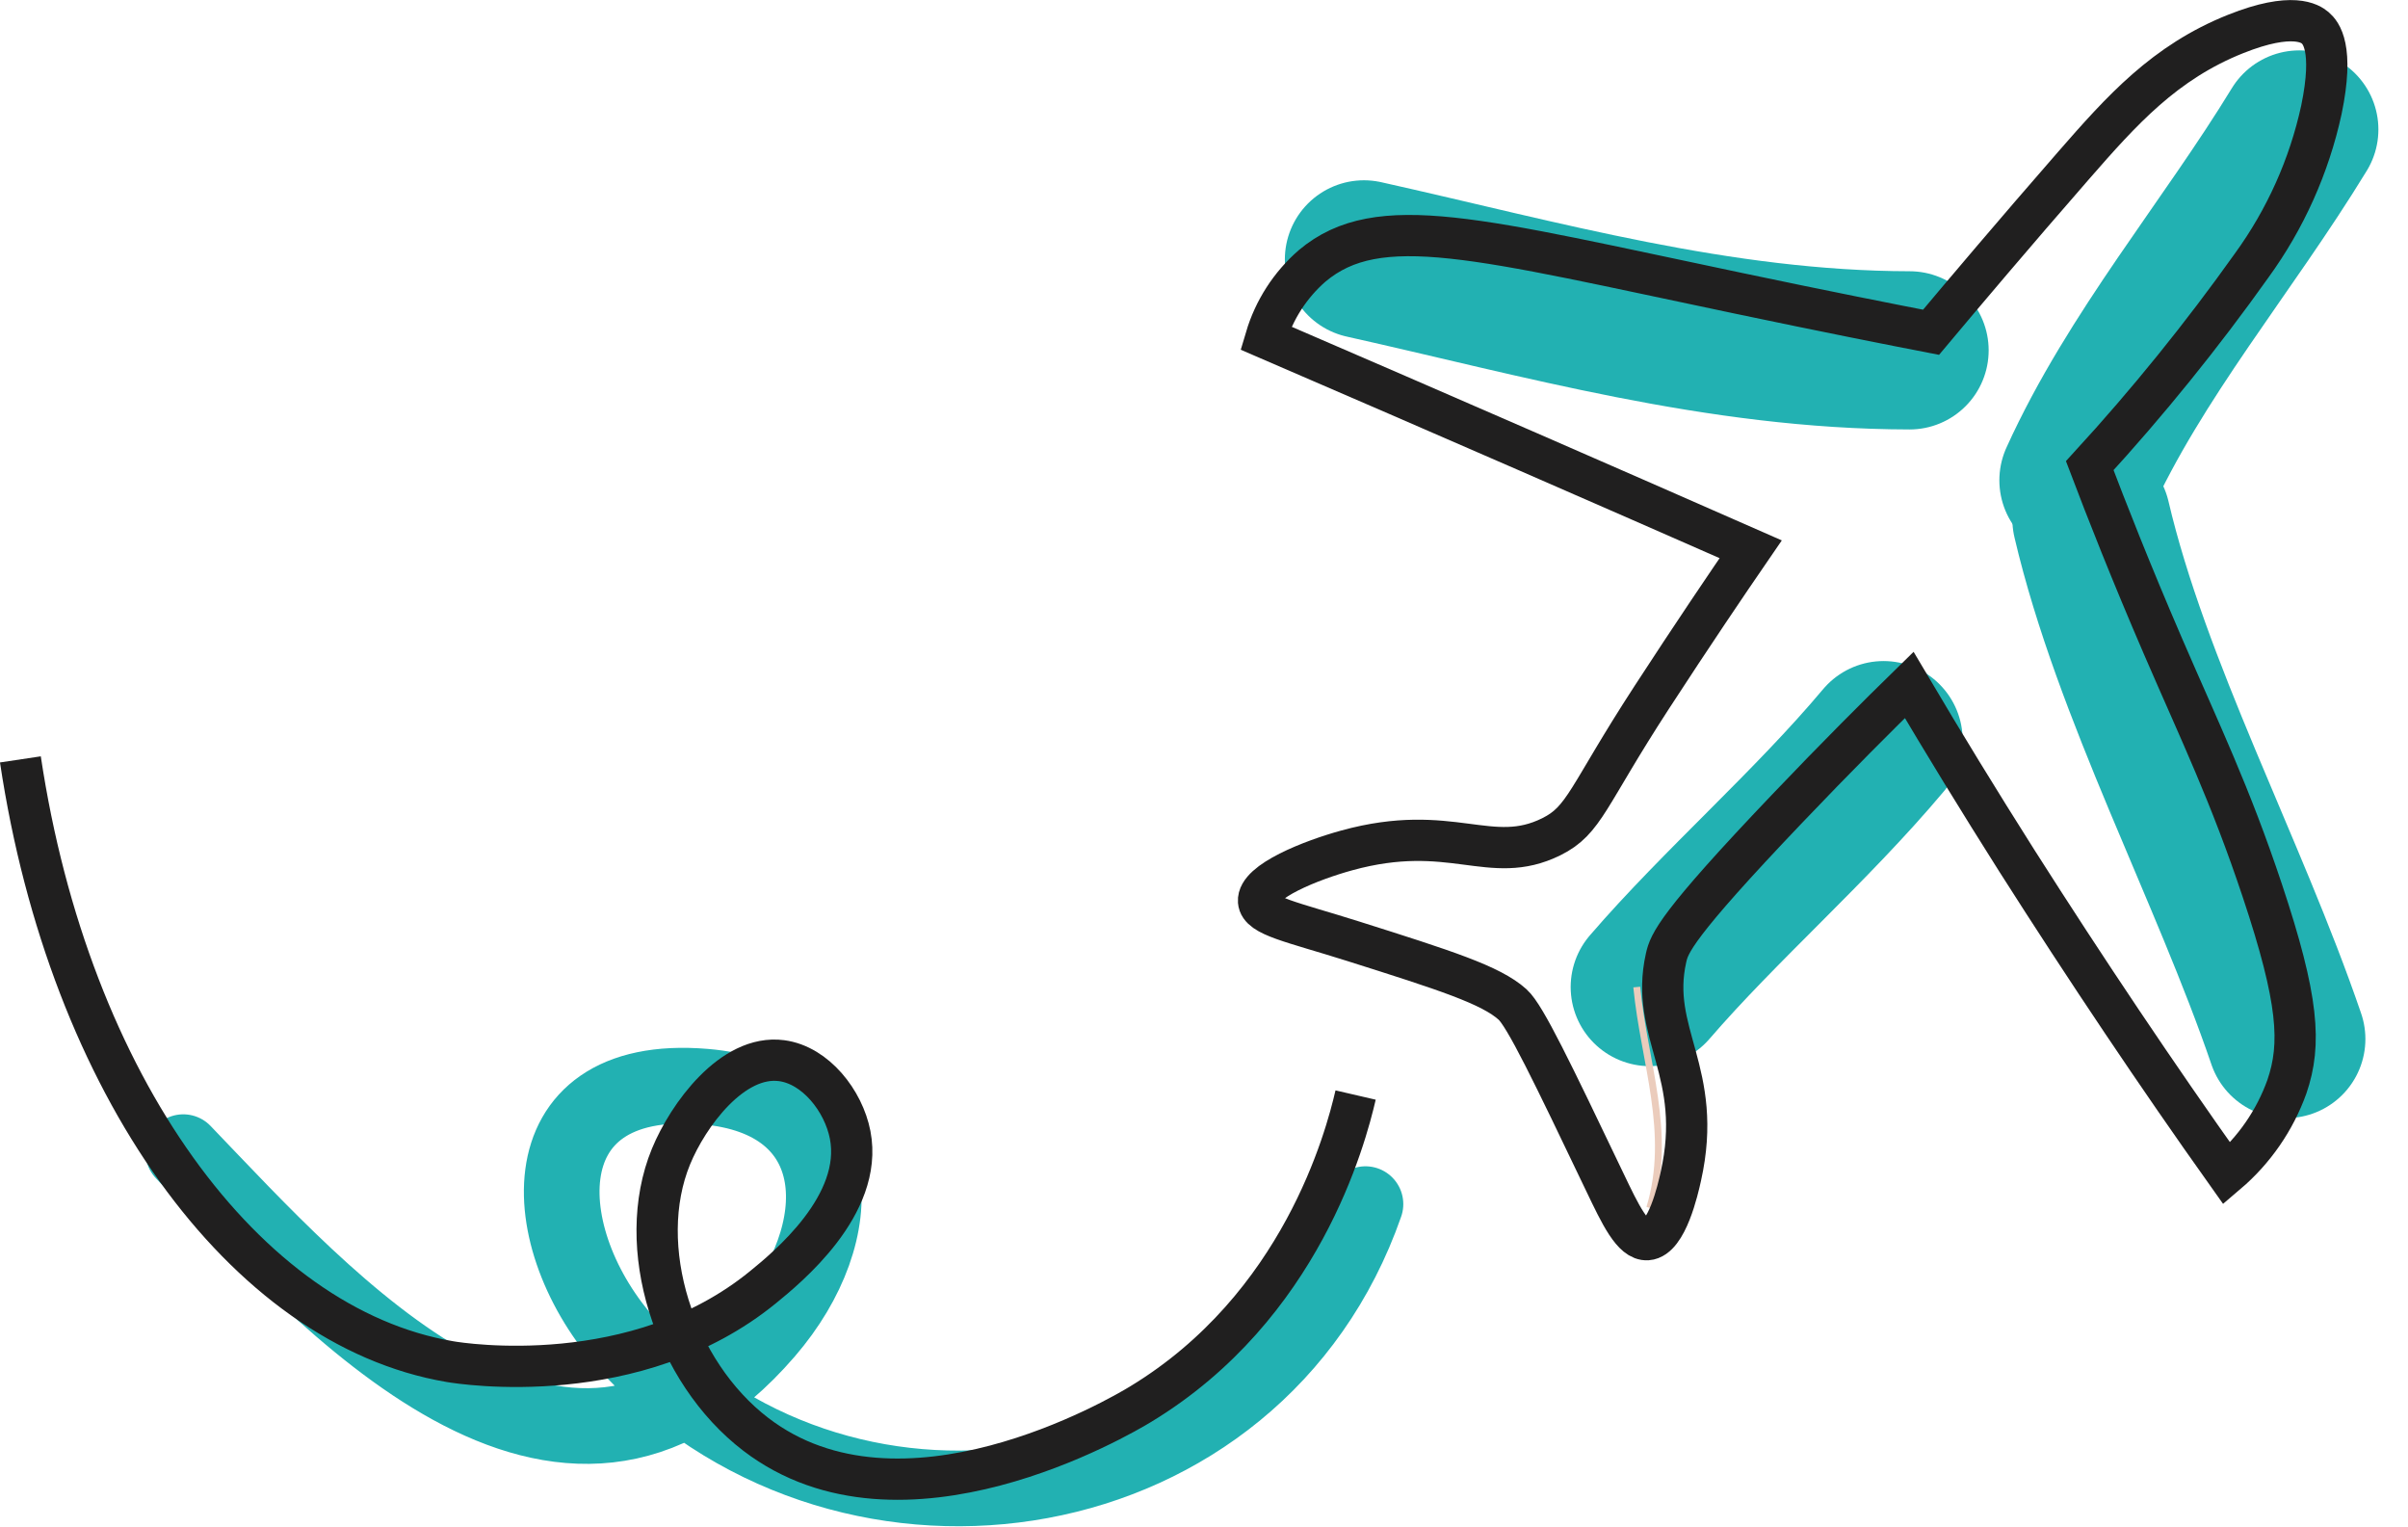
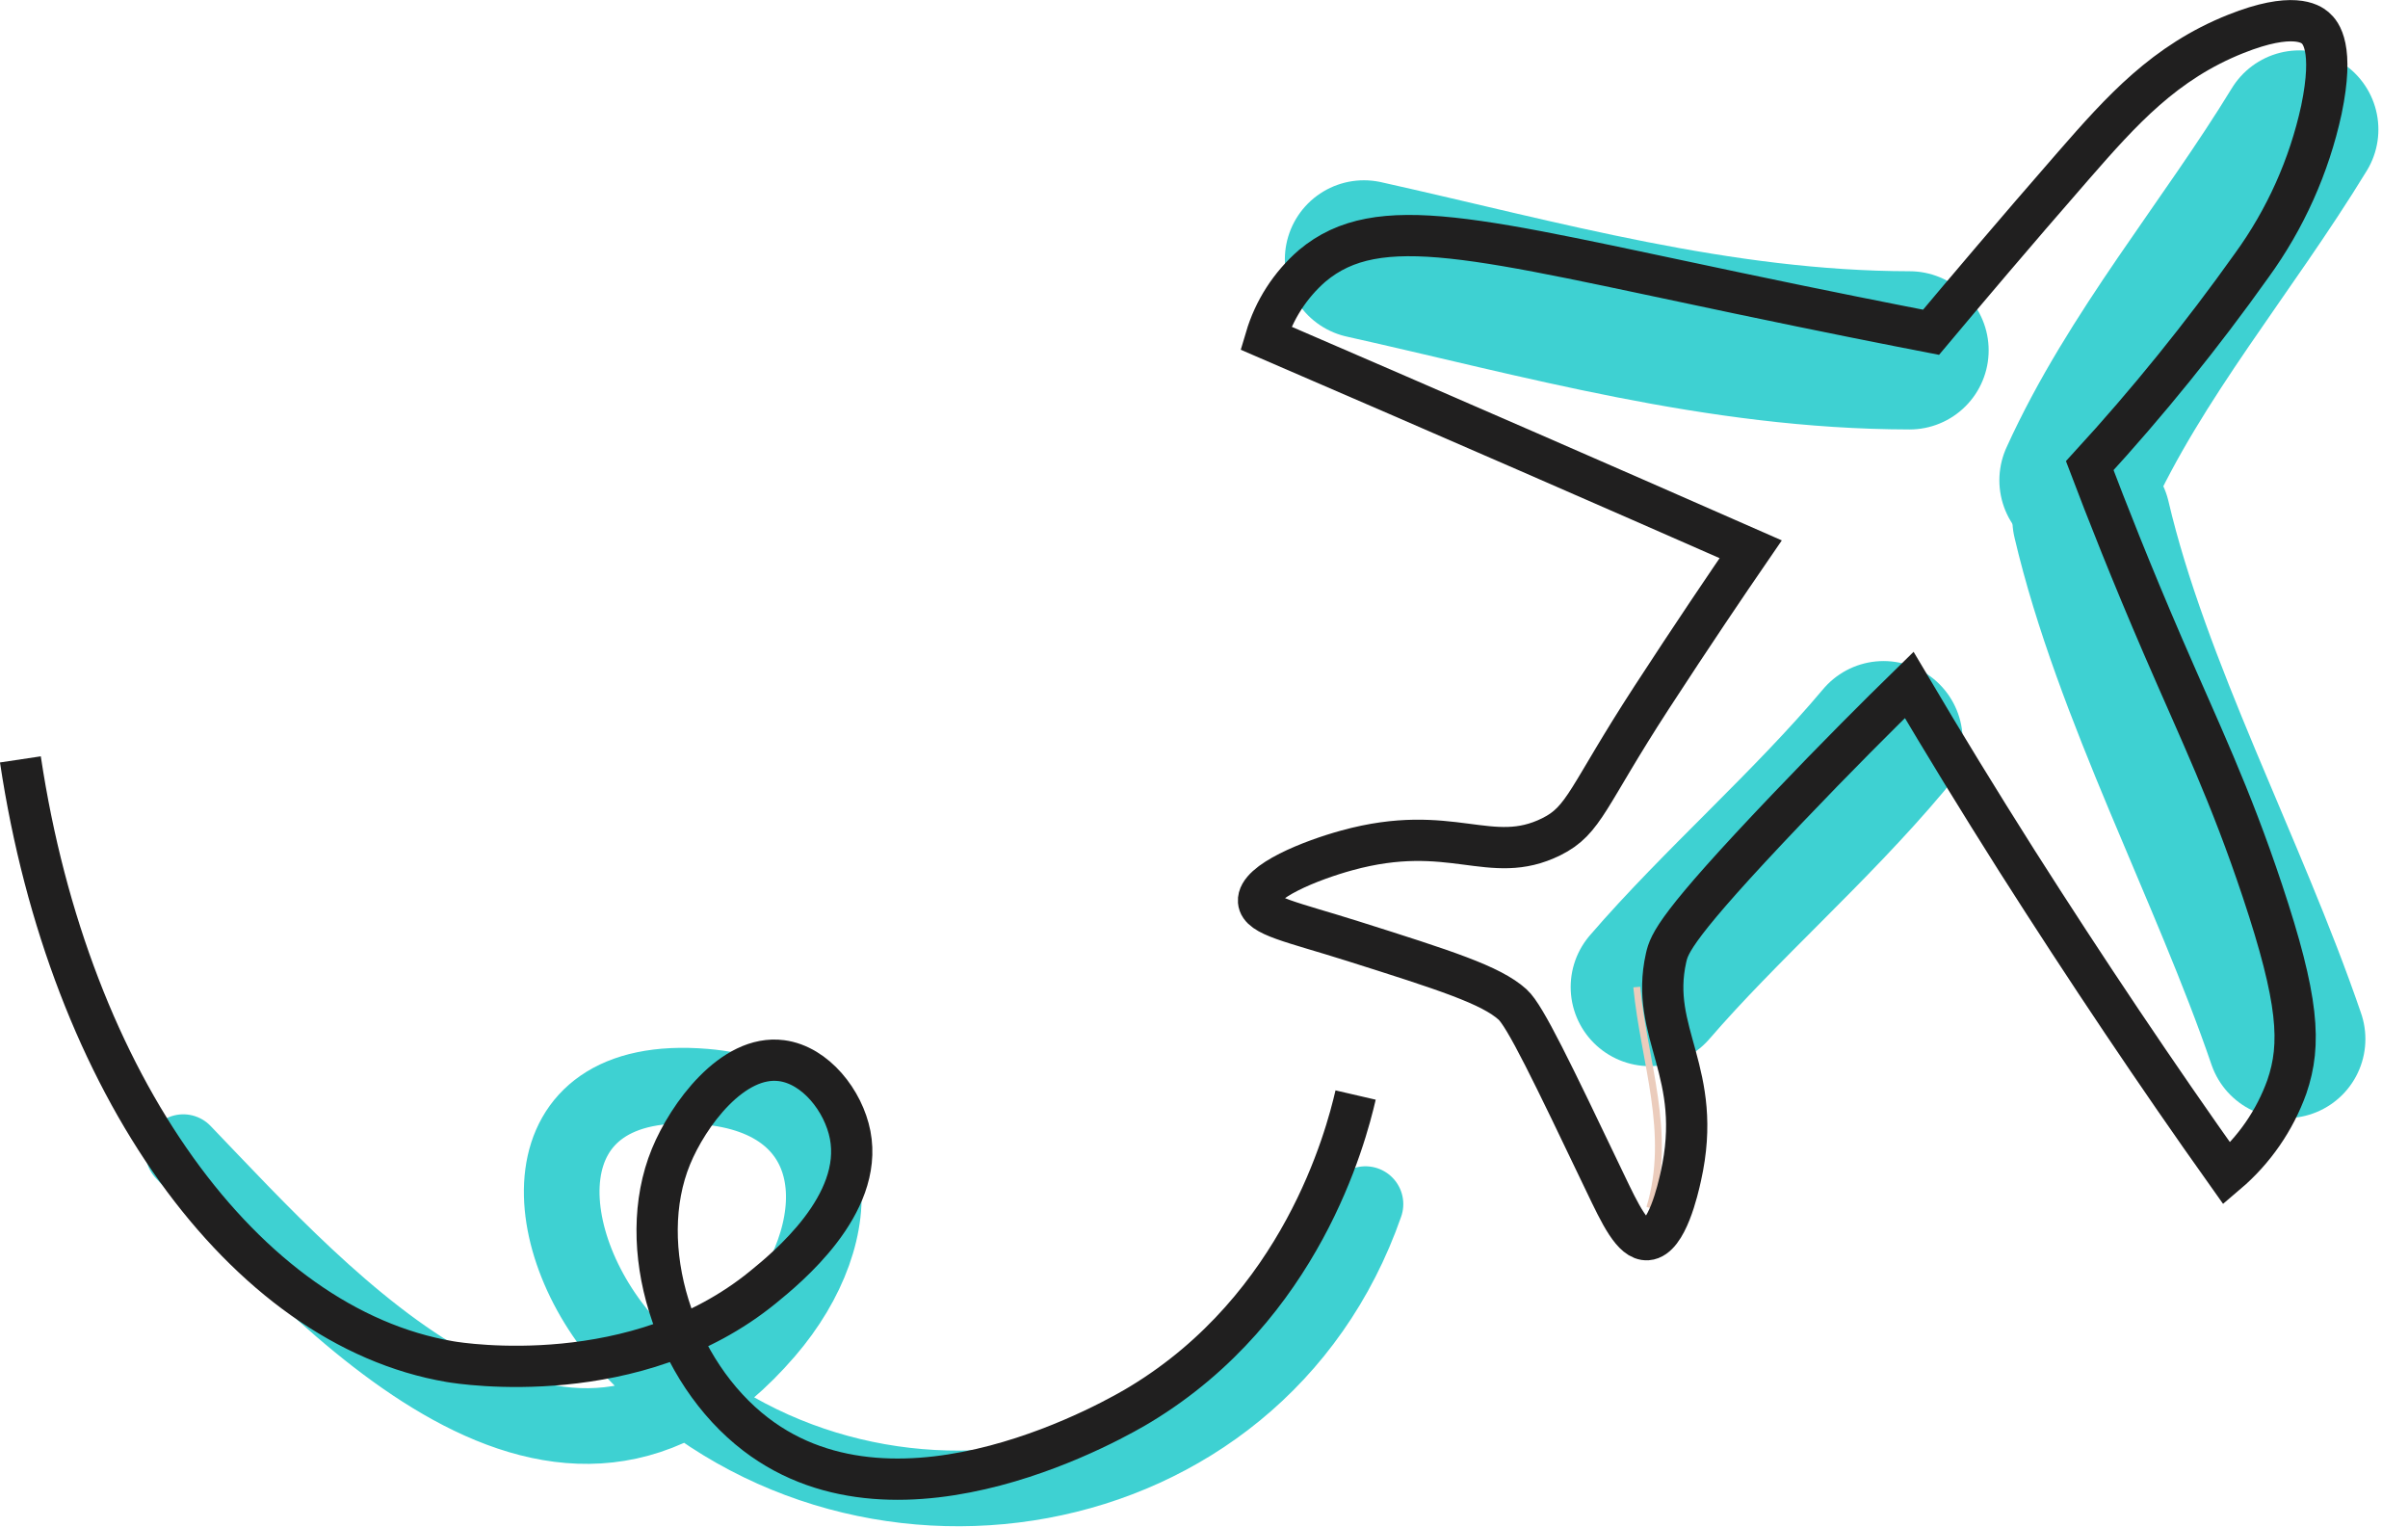
<svg xmlns="http://www.w3.org/2000/svg" width="175.075" height="110.96" viewBox="0 0 175.075 110.96">
  <g id="Groupe_817" data-name="Groupe 817" transform="translate(-307.085 -359.432)">
    <g id="Calque_1" data-name="Calque 1">
-       <path id="Tracé_1101" data-name="Tracé 1101" d="M427.031,431.18c5.1-5.921,11.706-11.639,17-17.946" fill="none" stroke="#22b1b2" stroke-linecap="round" stroke-width="11.5" />
-       <path id="Tracé_1102" data-name="Tracé 1102" d="M458.2,394.344c4.13-9.1,10.835-16.942,16.057-25.5" fill="none" stroke="#22b1b2" stroke-linecap="round" stroke-width="11.5" />
+       <path id="Tracé_1101" data-name="Tracé 1101" d="M427.031,431.18c5.1-5.921,11.706-11.639,17-17.946" fill="none" stroke="#3ED1D2" stroke-linecap="round" stroke-width="11.5" />
+       <path id="Tracé_1102" data-name="Tracé 1102" d="M458.2,394.344c4.13-9.1,10.835-16.942,16.057-25.5" fill="none" stroke="#3ED1D2" stroke-linecap="round" stroke-width="11.5" />
      <path id="Tracé_1103" data-name="Tracé 1103" d="M426.086,431.18c.529,5.458,2.6,10.6.945,16.057" fill="none" stroke="#ebccbc" stroke-width="0.5" />
-       <path id="Tracé_1104" data-name="Tracé 1104" d="M459.145,397.177c2.912,12.433,9.969,25.5,14.167,37.781" fill="none" stroke="#22b1b2" stroke-linecap="round" stroke-width="11.5" />
-       <path id="Tracé_1105" data-name="Tracé 1105" d="M318.411,448.182c10.39,10.807,27.475,30.323,42.376,13.056,6.29-7.289,6.047-16.941-4.468-17.82-13.375-1.119-12.386,11.672-5.217,19.169,16.011,16.744,45.333,12.1,53.26-10.627" transform="translate(2 -5)" fill="none" stroke="#22b1b2" stroke-linecap="round" stroke-width="5.5" />
-       <path id="Tracé_1106" data-name="Tracé 1106" d="M406.251,378.287c12.82,2.857,25.764,6.588,39.67,6.612" fill="none" stroke="#22b1b2" stroke-linecap="round" stroke-width="11.5" />
+       <path id="Tracé_1104" data-name="Tracé 1104" d="M459.145,397.177c2.912,12.433,9.969,25.5,14.167,37.781" fill="none" stroke="#3ED1D2" stroke-linecap="round" stroke-width="11.5" />
+       <path id="Tracé_1105" data-name="Tracé 1105" d="M318.411,448.182c10.39,10.807,27.475,30.323,42.376,13.056,6.29-7.289,6.047-16.941-4.468-17.82-13.375-1.119-12.386,11.672-5.217,19.169,16.011,16.744,45.333,12.1,53.26-10.627" transform="translate(2 -5)" fill="none" stroke="#3ED1D2" stroke-linecap="round" stroke-width="5.5" />
+       <path id="Tracé_1106" data-name="Tracé 1106" d="M406.251,378.287c12.82,2.857,25.764,6.588,39.67,6.612" fill="none" stroke="#3ED1D2" stroke-linecap="round" stroke-width="11.5" />
    </g>
    <g id="Calque_2" data-name="Calque 2" transform="translate(-0.217 -1)">
      <g id="Groupe_811" data-name="Groupe 811" transform="translate(1 -1)">
        <path id="Tracé_1079" data-name="Tracé 1079" d="M446.7,385.585c2.425-2.89,5.957-7.073,10.36-12.121,3.514-4.026,6.622-7.506,11.8-9.569,4.133-1.646,5.426-.732,5.766-.444.411.35,1.39,1.453.455,5.961a30.152,30.152,0,0,1-5.071,11.32,151.049,151.049,0,0,1-11.772,14.549c1.223,3.223,3.008,7.766,5.335,13.152,2.71,6.27,4.869,10.707,7.213,17.739,2.647,7.943,2.849,11.151,1.784,14.258a14.865,14.865,0,0,1-4.364,6.307Q460.575,436,452.928,423.983q-4.086-6.453-7.815-12.761c-2.226,2.176-5.3,5.239-8.883,9-8.105,8.5-8.561,9.794-8.794,10.828-1.245,5.522,2.779,8.3,1.069,15.91-.2.9-1.005,4.478-2.427,4.583-1.072.079-1.983-1.856-3.086-4.16-3.857-8.06-5.8-12.107-6.719-12.936-1.567-1.418-4.9-2.48-11.568-4.59-4.5-1.423-6.814-1.829-6.9-2.91-.112-1.445,3.869-3,6.419-3.7,7.614-2.094,10.432,1.2,14.864-.991,2.438-1.207,2.586-2.872,7.294-10.115,2.992-4.6,5.514-8.321,7.205-10.783q-8.051-3.539-16.158-7.073-9.576-4.172-19.1-8.28a11.164,11.164,0,0,1,3.373-5.247c4.831-4.058,12-1.984,31,1.993C438.985,384.073,443.985,385.058,446.7,385.585Z" fill="none" stroke="#201f1f" stroke-width="3" />
        <path id="Tracé_1080" data-name="Tracé 1080" d="M404.862,441.03c-.718,3.1-3.952,15.39-15.628,22.47-1.476.9-17.419,10.269-27.973,2.2-5.966-4.56-8.863-13.665-6.173-20.2,1.233-3,4.468-7.445,8.045-6.968,2.469.329,4.5,2.921,4.981,5.4.984,5.1-4.613,9.66-6.35,11.076-9.221,7.517-21.823,5.561-22.751,5.4-14.939-2.539-27.682-20.123-31.228-43.776" fill="none" stroke="#201f1f" stroke-width="3" />
      </g>
    </g>
  </g>
</svg>
